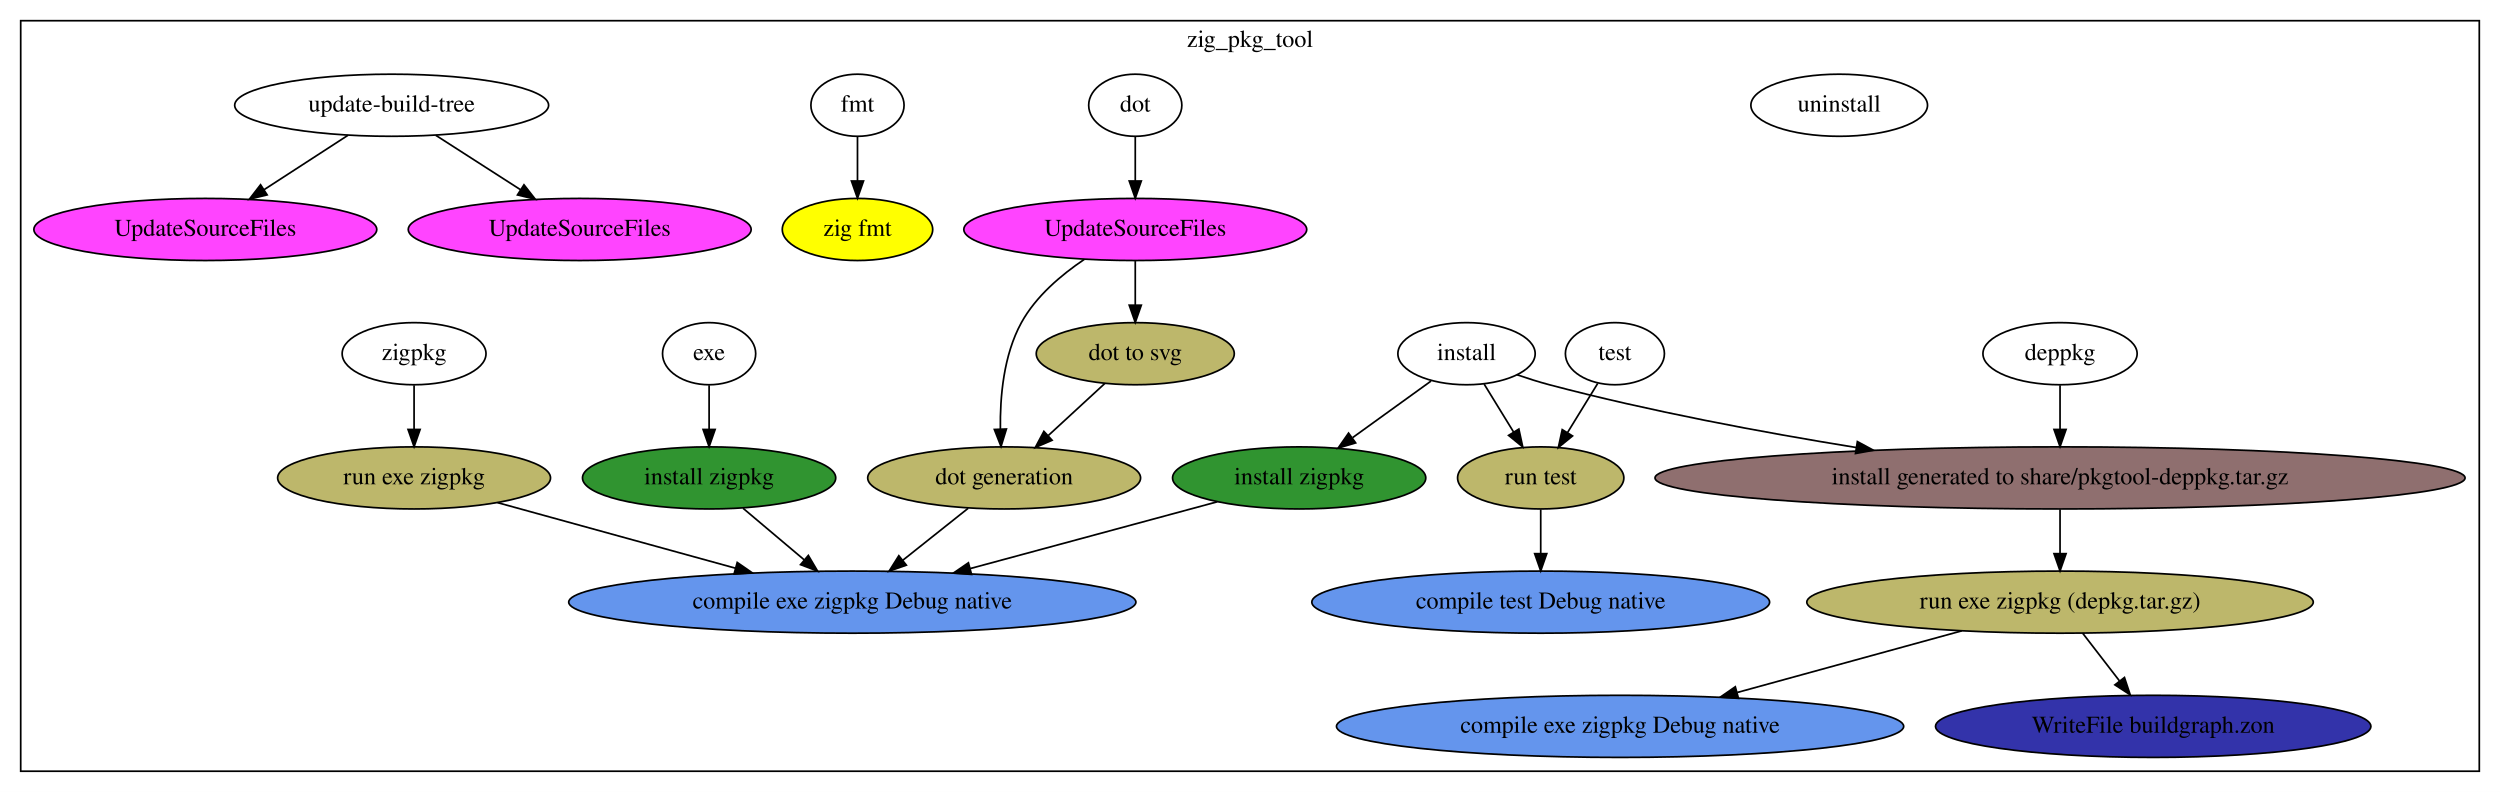
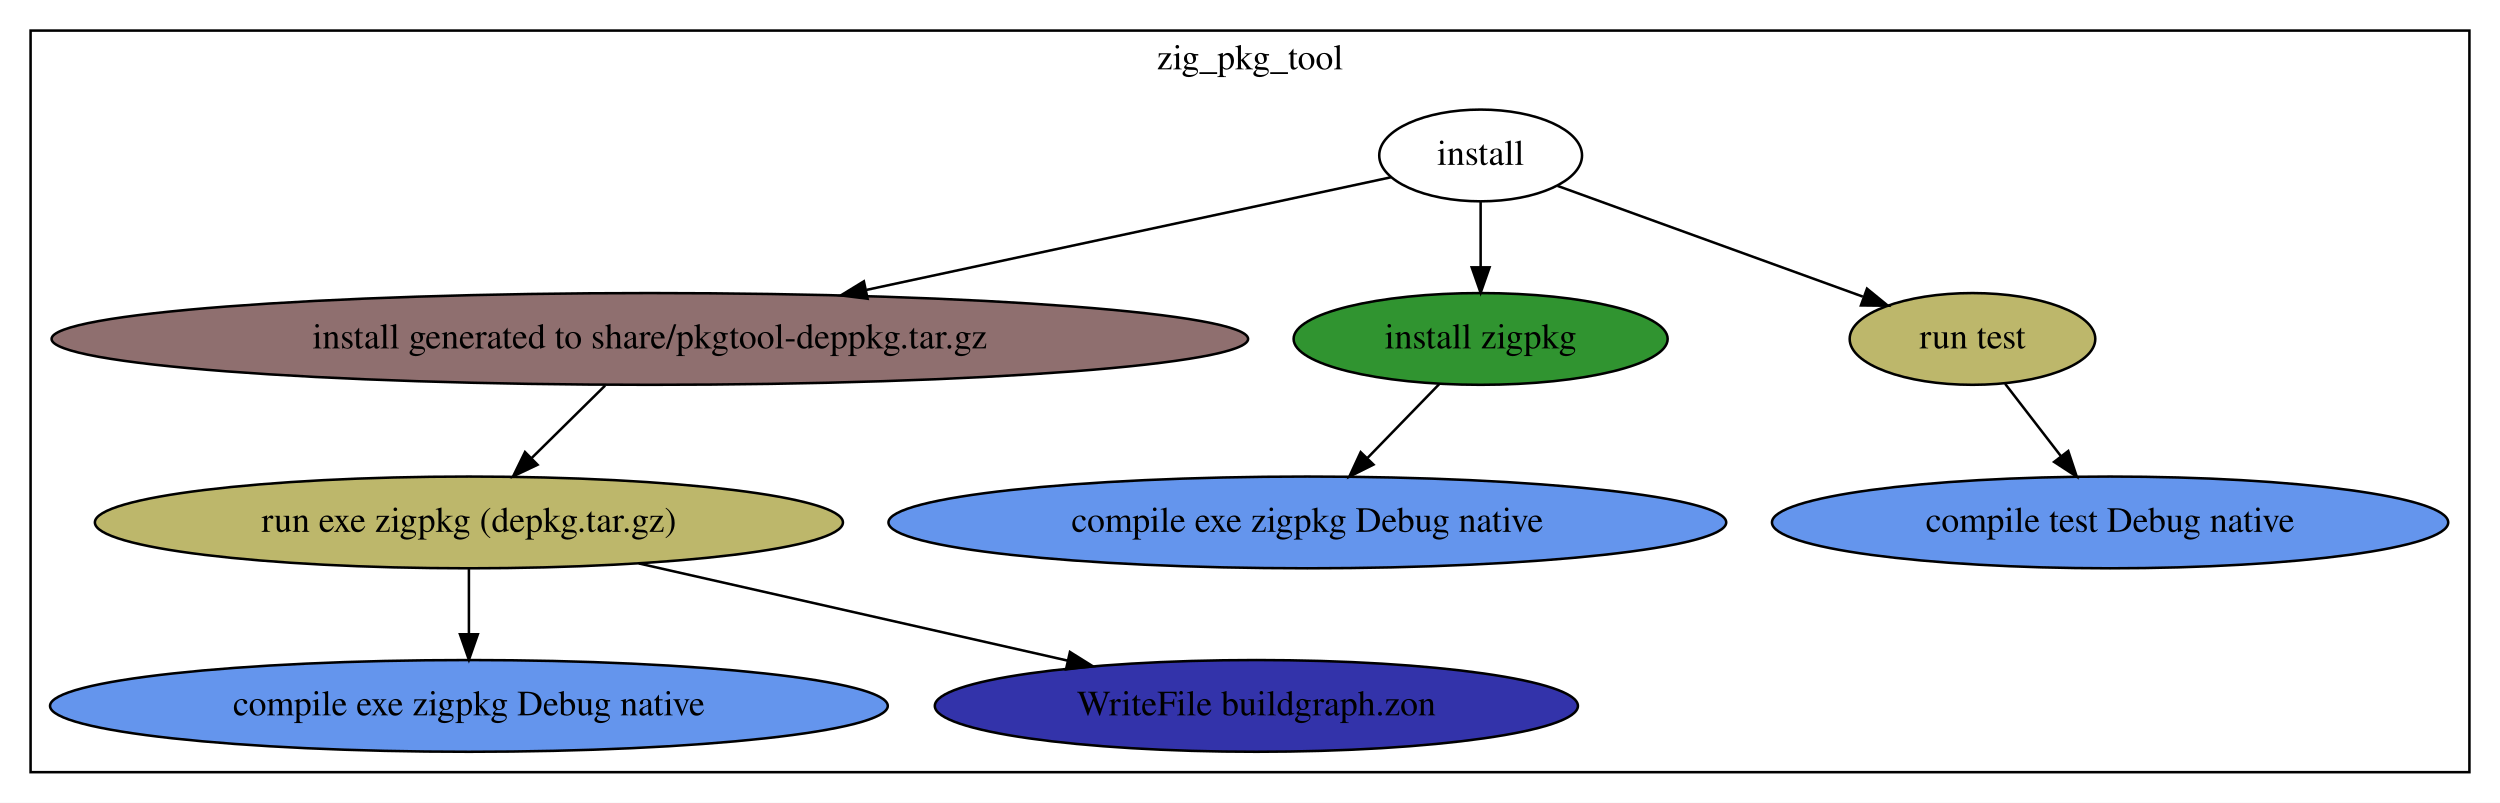
- <svg xmlns="http://www.w3.org/2000/svg" width="1449pt" height="459pt" viewBox="0.00 0.00 1449.00 459.00">
-   <g id="graph0" class="graph" transform="scale(1 1) rotate(0) translate(4 455)">
-     <polygon fill="white" stroke="transparent" points="-4,4 -4,-455 1445,-455 1445,4 -4,4" />
+ <svg xmlns="http://www.w3.org/2000/svg" xmlns:xlink="http://www.w3.org/1999/xlink" width="981pt" height="315pt" viewBox="0.00 0.00 981.00 315.00">
+   <g id="graph0" class="graph" transform="scale(1 1) rotate(0) translate(4 311)">
+     <polygon fill="white" stroke="transparent" points="-4,4 -4,-311 977,-311 977,4 -4,4" />
    <g id="clust1" class="cluster">
-       <polygon fill="none" stroke="black" points="8,-8 8,-443 1433,-443 1433,-8 8,-8" />
-       <text text-anchor="middle" x="720.5" y="-427.8" font-family="Times,serif" font-size="14.00">zig_pkg_tool</text>
+       <polygon fill="none" stroke="black" points="8,-8 8,-299 965,-299 965,-8 8,-8" />
+       <text text-anchor="middle" x="486.5" y="-283.8" font-family="Times,serif" font-size="14.00">zig_pkg_tool</text>
    </g>
    <g id="node1" class="node">
-       <ellipse fill="#ffffff" stroke="black" cx="846" cy="-250" rx="39.79" ry="18" />
-       <text text-anchor="middle" x="846" y="-246.3" font-family="Times,serif" font-size="14.00">install</text>
+       <g id="a_node1">
+         <a xlink:title="zig_pkg_tool">
+           <ellipse fill="#ffffff" stroke="black" cx="577" cy="-250" rx="39.79" ry="18" />
+           <text text-anchor="middle" x="577" y="-246.3" font-family="Times,serif" font-size="14.00">install</text>
+         </a>
+       </g>
    </g>
    <g id="node2" class="node">
-       <ellipse fill="#8f6f6f" stroke="black" cx="1190" cy="-178" rx="234.76" ry="18" />
-       <text text-anchor="middle" x="1190" y="-174.3" font-family="Times,serif" font-size="14.00">install generated to share/pkgtool-deppkg.tar.gz</text>
+       <g id="a_node2">
+         <a xlink:title="zig_pkg_tool">
+           <ellipse fill="#8f6f6f" stroke="black" cx="251" cy="-178" rx="234.76" ry="18" />
+           <text text-anchor="middle" x="251" y="-174.3" font-family="Times,serif" font-size="14.00">install generated to share/pkgtool-deppkg.tar.gz</text>
+         </a>
+       </g>
    </g>
    <g id="edge1" class="edge">
-       <path fill="none" stroke="black" d="M875.21,-237.8C881.36,-235.69 887.85,-233.63 894,-232 951.84,-216.69 1017.23,-204.46 1071.8,-195.63" />
-       <polygon fill="black" stroke="black" points="1072.54,-199.06 1081.86,-194.02 1071.44,-192.14 1072.54,-199.06" />
+       <path fill="none" stroke="black" d="M541.8,-241.44C492.94,-230.95 403.03,-211.64 336.06,-197.26" />
+       <polygon fill="black" stroke="black" points="336.45,-193.77 325.94,-195.09 334.98,-200.61 336.45,-193.77" />
    </g>
    <g id="node3" class="node">
-       <ellipse fill="#309430" stroke="black" cx="749" cy="-178" rx="73.39" ry="18" />
-       <text text-anchor="middle" x="749" y="-174.3" font-family="Times,serif" font-size="14.00">install zigpkg</text>
+       <g id="a_node3">
+         <a xlink:title="zig_pkg_tool">
+           <ellipse fill="#309430" stroke="black" cx="577" cy="-178" rx="73.39" ry="18" />
+           <text text-anchor="middle" x="577" y="-174.3" font-family="Times,serif" font-size="14.00">install zigpkg</text>
+         </a>
+       </g>
    </g>
    <g id="edge2" class="edge">
-       <path fill="none" stroke="black" d="M825.43,-234.15C812.23,-224.63 794.83,-212.08 779.98,-201.36" />
-       <polygon fill="black" stroke="black" points="781.73,-198.3 771.57,-195.29 777.63,-203.98 781.73,-198.3" />
+       <path fill="none" stroke="black" d="M577,-231.7C577,-223.98 577,-214.71 577,-206.11" />
+       <polygon fill="black" stroke="black" points="580.5,-206.1 577,-196.1 573.5,-206.1 580.5,-206.1" />
    </g>
    <g id="node4" class="node">
-       <ellipse fill="#bdb76b" stroke="black" cx="889" cy="-178" rx="48.19" ry="18" />
-       <text text-anchor="middle" x="889" y="-174.3" font-family="Times,serif" font-size="14.00">run test</text>
+       <g id="a_node4">
+         <a xlink:title="zig_pkg_tool">
+           <ellipse fill="#bdb76b" stroke="black" cx="770" cy="-178" rx="48.19" ry="18" />
+           <text text-anchor="middle" x="770" y="-174.3" font-family="Times,serif" font-size="14.00">run test</text>
+         </a>
+       </g>
    </g>
    <g id="edge3" class="edge">
-       <path fill="none" stroke="black" d="M856.19,-232.41C861.31,-224.08 867.62,-213.8 873.34,-204.49" />
-       <polygon fill="black" stroke="black" points="876.33,-206.31 878.58,-195.96 870.37,-202.65 876.33,-206.31" />
+       <path fill="none" stroke="black" d="M607.16,-238.06C639.33,-226.39 690.57,-207.81 726.98,-194.6" />
+       <polygon fill="black" stroke="black" points="728.61,-197.73 736.82,-191.03 726.23,-191.15 728.61,-197.73" />
    </g>
    <g id="node5" class="node">
-       <ellipse fill="#bdb76b" stroke="black" cx="1190" cy="-106" rx="146.77" ry="18" />
-       <text text-anchor="middle" x="1190" y="-102.3" font-family="Times,serif" font-size="14.00">run exe zigpkg (depkg.tar.gz)</text>
+       <g id="a_node5">
+         <a xlink:title="zig_pkg_tool">
+           <ellipse fill="#bdb76b" stroke="black" cx="180" cy="-106" rx="146.77" ry="18" />
+           <text text-anchor="middle" x="180" y="-102.3" font-family="Times,serif" font-size="14.00">run exe zigpkg (depkg.tar.gz)</text>
+         </a>
+       </g>
    </g>
    <g id="edge4" class="edge">
-       <path fill="none" stroke="black" d="M1190,-159.7C1190,-151.98 1190,-142.71 1190,-134.11" />
-       <polygon fill="black" stroke="black" points="1193.5,-134.1 1190,-124.1 1186.5,-134.1 1193.5,-134.1" />
+       <path fill="none" stroke="black" d="M233.45,-159.7C224.77,-151.14 214.14,-140.66 204.65,-131.3" />
+       <polygon fill="black" stroke="black" points="206.93,-128.63 197.35,-124.1 202.01,-133.62 206.93,-128.63" />
    </g>
    <g id="node8" class="node">
-       <ellipse fill="#6495ed" stroke="black" cx="490" cy="-106" rx="164.37" ry="18" />
-       <text text-anchor="middle" x="490" y="-102.3" font-family="Times,serif" font-size="14.00">compile exe zigpkg Debug native</text>
+       <g id="a_node8">
+         <a xlink:title="zig_pkg_tool">
+           <ellipse fill="#6495ed" stroke="black" cx="509" cy="-106" rx="164.37" ry="18" />
+           <text text-anchor="middle" x="509" y="-102.3" font-family="Times,serif" font-size="14.00">compile exe zigpkg Debug native</text>
+         </a>
+       </g>
    </g>
    <g id="edge7" class="edge">
-       <path fill="none" stroke="black" d="M701.5,-164.16C661.36,-153.31 603.37,-137.64 558.26,-125.45" />
-       <polygon fill="black" stroke="black" points="559.12,-122.06 548.55,-122.83 557.29,-128.81 559.12,-122.06" />
+       <path fill="none" stroke="black" d="M560.88,-160.41C552.46,-151.73 541.98,-140.95 532.65,-131.34" />
+       <polygon fill="black" stroke="black" points="534.95,-128.69 525.47,-123.96 529.93,-133.57 534.95,-128.69" />
    </g>
    <g id="node9" class="node">
-       <ellipse fill="#6495ed" stroke="black" cx="889" cy="-106" rx="132.68" ry="18" />
-       <text text-anchor="middle" x="889" y="-102.3" font-family="Times,serif" font-size="14.00">compile test Debug native</text>
+       <g id="a_node9">
+         <a xlink:title="zig_pkg_tool">
+           <ellipse fill="#6495ed" stroke="black" cx="824" cy="-106" rx="132.68" ry="18" />
+           <text text-anchor="middle" x="824" y="-102.3" font-family="Times,serif" font-size="14.00">compile test Debug native</text>
+         </a>
+       </g>
    </g>
    <g id="edge8" class="edge">
-       <path fill="none" stroke="black" d="M889,-159.7C889,-151.98 889,-142.71 889,-134.11" />
-       <polygon fill="black" stroke="black" points="892.5,-134.1 889,-124.1 885.5,-134.1 892.5,-134.1" />
+       <path fill="none" stroke="black" d="M782.8,-160.41C789.36,-151.91 797.48,-141.37 804.78,-131.91" />
+       <polygon fill="black" stroke="black" points="807.58,-134.01 810.92,-123.96 802.04,-129.74 807.58,-134.01" />
    </g>
    <g id="node6" class="node">
-       <ellipse fill="#6495ed" stroke="black" cx="935" cy="-34" rx="164.37" ry="18" />
-       <text text-anchor="middle" x="935" y="-30.3" font-family="Times,serif" font-size="14.00">compile exe zigpkg Debug native</text>
+       <g id="a_node6">
+         <a xlink:title="zig_pkg_tool">
+           <ellipse fill="#6495ed" stroke="black" cx="180" cy="-34" rx="164.37" ry="18" />
+           <text text-anchor="middle" x="180" y="-30.3" font-family="Times,serif" font-size="14.00">compile exe zigpkg Debug native</text>
+         </a>
+       </g>
    </g>
    <g id="edge5" class="edge">
-       <path fill="none" stroke="black" d="M1133.09,-89.38C1094.58,-78.81 1043.52,-64.79 1002.89,-53.64" />
-       <polygon fill="black" stroke="black" points="1003.63,-50.21 993.06,-50.94 1001.78,-56.96 1003.63,-50.21" />
+       <path fill="none" stroke="black" d="M180,-87.7C180,-79.98 180,-70.71 180,-62.11" />
+       <polygon fill="black" stroke="black" points="183.5,-62.1 180,-52.1 176.5,-62.1 183.5,-62.1" />
    </g>
    <g id="node7" class="node">
-       <ellipse fill="#3333aa" stroke="black" cx="1244" cy="-34" rx="126.18" ry="18" />
-       <text text-anchor="middle" x="1244" y="-30.3" font-family="Times,serif" font-size="14.00">WriteFile buildgraph.zon</text>
+       <g id="a_node7">
+         <a xlink:title="zig_pkg_tool">
+           <ellipse fill="#3333aa" stroke="black" cx="489" cy="-34" rx="126.18" ry="18" />
+           <text text-anchor="middle" x="489" y="-30.3" font-family="Times,serif" font-size="14.00">WriteFile buildgraph.zon</text>
+         </a>
+       </g>
    </g>
    <g id="edge6" class="edge">
-       <path fill="none" stroke="black" d="M1203.07,-88.05C1209.48,-79.75 1217.32,-69.58 1224.42,-60.38" />
-       <polygon fill="black" stroke="black" points="1227.34,-62.33 1230.67,-52.28 1221.79,-58.06 1227.34,-62.33" />
-     </g>
-     <g id="node10" class="node">
-       <ellipse fill="#ffffff" stroke="black" cx="1062" cy="-394" rx="51.19" ry="18" />
-       <text text-anchor="middle" x="1062" y="-390.3" font-family="Times,serif" font-size="14.00">uninstall</text>
-     </g>
-     <g id="node11" class="node">
-       <ellipse fill="#ffffff" stroke="black" cx="1190" cy="-250" rx="44.69" ry="18" />
-       <text text-anchor="middle" x="1190" y="-246.3" font-family="Times,serif" font-size="14.00">deppkg</text>
-     </g>
-     <g id="edge9" class="edge">
-       <path fill="none" stroke="black" d="M1190,-231.7C1190,-223.98 1190,-214.71 1190,-206.11" />
-       <polygon fill="black" stroke="black" points="1193.5,-206.1 1190,-196.1 1186.5,-206.1 1193.5,-206.1" />
-     </g>
-     <g id="node12" class="node">
-       <ellipse fill="#ffffff" stroke="black" cx="407" cy="-250" rx="27" ry="18" />
-       <text text-anchor="middle" x="407" y="-246.3" font-family="Times,serif" font-size="14.00">exe</text>
-     </g>
-     <g id="node13" class="node">
-       <ellipse fill="#309430" stroke="black" cx="407" cy="-178" rx="73.39" ry="18" />
-       <text text-anchor="middle" x="407" y="-174.3" font-family="Times,serif" font-size="14.00">install zigpkg</text>
-     </g>
-     <g id="edge10" class="edge">
-       <path fill="none" stroke="black" d="M407,-231.7C407,-223.98 407,-214.71 407,-206.11" />
-       <polygon fill="black" stroke="black" points="410.5,-206.1 407,-196.1 403.5,-206.1 410.5,-206.1" />
-     </g>
-     <g id="edge11" class="edge">
-       <path fill="none" stroke="black" d="M426.67,-160.41C437.26,-151.48 450.51,-140.3 462.15,-130.49" />
-       <polygon fill="black" stroke="black" points="464.51,-133.08 469.89,-123.96 459.99,-127.73 464.51,-133.08" />
-     </g>
-     <g id="node14" class="node">
-       <ellipse fill="#ffffff" stroke="black" cx="236" cy="-250" rx="41.69" ry="18" />
-       <text text-anchor="middle" x="236" y="-246.3" font-family="Times,serif" font-size="14.00">zigpkg</text>
-     </g>
-     <g id="node15" class="node">
-       <ellipse fill="#bdb76b" stroke="black" cx="236" cy="-178" rx="79.09" ry="18" />
-       <text text-anchor="middle" x="236" y="-174.3" font-family="Times,serif" font-size="14.00">run exe zigpkg</text>
-     </g>
-     <g id="edge12" class="edge">
-       <path fill="none" stroke="black" d="M236,-231.7C236,-223.98 236,-214.71 236,-206.11" />
-       <polygon fill="black" stroke="black" points="239.5,-206.1 236,-196.1 232.5,-206.1 239.5,-206.1" />
-     </g>
-     <g id="edge13" class="edge">
-       <path fill="none" stroke="black" d="M284.37,-163.67C323.45,-152.9 378.89,-137.62 422.37,-125.64" />
-       <polygon fill="black" stroke="black" points="423.3,-129.01 432.01,-122.98 421.44,-122.26 423.3,-129.01" />
-     </g>
-     <g id="node16" class="node">
-       <ellipse fill="#ffffff" stroke="black" cx="932" cy="-250" rx="28.7" ry="18" />
-       <text text-anchor="middle" x="932" y="-246.3" font-family="Times,serif" font-size="14.00">test</text>
-     </g>
-     <g id="edge14" class="edge">
-       <path fill="none" stroke="black" d="M922.03,-232.76C916.84,-224.32 910.38,-213.8 904.55,-204.31" />
-       <polygon fill="black" stroke="black" points="907.43,-202.32 899.22,-195.63 901.47,-205.99 907.43,-202.32" />
-     </g>
-     <g id="node17" class="node">
-       <ellipse fill="#ffffff" stroke="black" cx="654" cy="-394" rx="27" ry="18" />
-       <text text-anchor="middle" x="654" y="-390.3" font-family="Times,serif" font-size="14.00">dot</text>
-     </g>
-     <g id="node18" class="node">
-       <ellipse fill="#ff44ff" stroke="black" cx="654" cy="-322" rx="99.38" ry="18" />
-       <text text-anchor="middle" x="654" y="-318.3" font-family="Times,serif" font-size="14.00">UpdateSourceFiles</text>
-     </g>
-     <g id="edge15" class="edge">
-       <path fill="none" stroke="black" d="M654,-375.7C654,-367.98 654,-358.71 654,-350.11" />
-       <polygon fill="black" stroke="black" points="657.5,-350.1 654,-340.1 650.5,-350.1 657.5,-350.1" />
-     </g>
-     <g id="node19" class="node">
-       <ellipse fill="#bdb76b" stroke="black" cx="578" cy="-178" rx="79.09" ry="18" />
-       <text text-anchor="middle" x="578" y="-174.3" font-family="Times,serif" font-size="14.00">dot generation</text>
-     </g>
-     <g id="edge16" class="edge">
-       <path fill="none" stroke="black" d="M624.43,-304.65C611.04,-295.64 596.36,-283.19 588,-268 577.66,-249.21 575.56,-224.83 575.82,-206.34" />
-       <polygon fill="black" stroke="black" points="579.32,-206.35 576.2,-196.22 572.33,-206.08 579.32,-206.35" />
-     </g>
-     <g id="node20" class="node">
-       <ellipse fill="#bdb76b" stroke="black" cx="654" cy="-250" rx="57.39" ry="18" />
-       <text text-anchor="middle" x="654" y="-246.3" font-family="Times,serif" font-size="14.00">dot to svg</text>
-     </g>
-     <g id="edge17" class="edge">
-       <path fill="none" stroke="black" d="M654,-303.7C654,-295.98 654,-286.71 654,-278.11" />
-       <polygon fill="black" stroke="black" points="657.5,-278.1 654,-268.1 650.5,-278.1 657.5,-278.1" />
-     </g>
-     <g id="edge18" class="edge">
-       <path fill="none" stroke="black" d="M557.15,-160.41C545.8,-151.39 531.6,-140.09 519.17,-130.21" />
-       <polygon fill="black" stroke="black" points="521.32,-127.44 511.32,-123.96 516.96,-132.92 521.32,-127.44" />
-     </g>
-     <g id="edge19" class="edge">
-       <path fill="none" stroke="black" d="M636.37,-232.76C626.63,-223.79 614.36,-212.49 603.58,-202.56" />
-       <polygon fill="black" stroke="black" points="605.79,-199.83 596.06,-195.63 601.04,-204.98 605.79,-199.83" />
-     </g>
-     <g id="node21" class="node">
-       <ellipse fill="#ffffff" stroke="black" cx="493" cy="-394" rx="27" ry="18" />
-       <text text-anchor="middle" x="493" y="-390.3" font-family="Times,serif" font-size="14.00">fmt</text>
-     </g>
-     <g id="node22" class="node">
-       <ellipse fill="#ffff00" stroke="black" cx="493" cy="-322" rx="43.59" ry="18" />
-       <text text-anchor="middle" x="493" y="-318.3" font-family="Times,serif" font-size="14.00">zig fmt</text>
-     </g>
-     <g id="edge20" class="edge">
-       <path fill="none" stroke="black" d="M493,-375.7C493,-367.98 493,-358.71 493,-350.11" />
-       <polygon fill="black" stroke="black" points="496.5,-350.1 493,-340.1 489.5,-350.1 496.5,-350.1" />
-     </g>
-     <g id="node23" class="node">
-       <ellipse fill="#ffffff" stroke="black" cx="223" cy="-394" rx="90.98" ry="18" />
-       <text text-anchor="middle" x="223" y="-390.3" font-family="Times,serif" font-size="14.00">update-build-tree</text>
-     </g>
-     <g id="node24" class="node">
-       <ellipse fill="#ff44ff" stroke="black" cx="115" cy="-322" rx="99.38" ry="18" />
-       <text text-anchor="middle" x="115" y="-318.3" font-family="Times,serif" font-size="14.00">UpdateSourceFiles</text>
-     </g>
-     <g id="edge21" class="edge">
-       <path fill="none" stroke="black" d="M197.68,-376.59C183.16,-367.18 164.74,-355.24 148.98,-345.02" />
-       <polygon fill="black" stroke="black" points="150.83,-342.05 140.54,-339.55 147.02,-347.93 150.83,-342.05" />
-     </g>
-     <g id="node25" class="node">
-       <ellipse fill="#ff44ff" stroke="black" cx="332" cy="-322" rx="99.38" ry="18" />
-       <text text-anchor="middle" x="332" y="-318.3" font-family="Times,serif" font-size="14.00">UpdateSourceFiles</text>
-     </g>
-     <g id="edge22" class="edge">
-       <path fill="none" stroke="black" d="M248.56,-376.59C263.21,-367.18 281.8,-355.24 297.71,-345.02" />
-       <polygon fill="black" stroke="black" points="299.7,-347.9 306.23,-339.55 295.92,-342.01 299.7,-347.9" />
+       <path fill="none" stroke="black" d="M246.67,-89.9C296.15,-78.69 363.63,-63.4 414.82,-51.8" />
+       <polygon fill="black" stroke="black" points="415.85,-55.16 424.83,-49.54 414.3,-48.33 415.85,-55.16" />
    </g>
  </g>
</svg>
